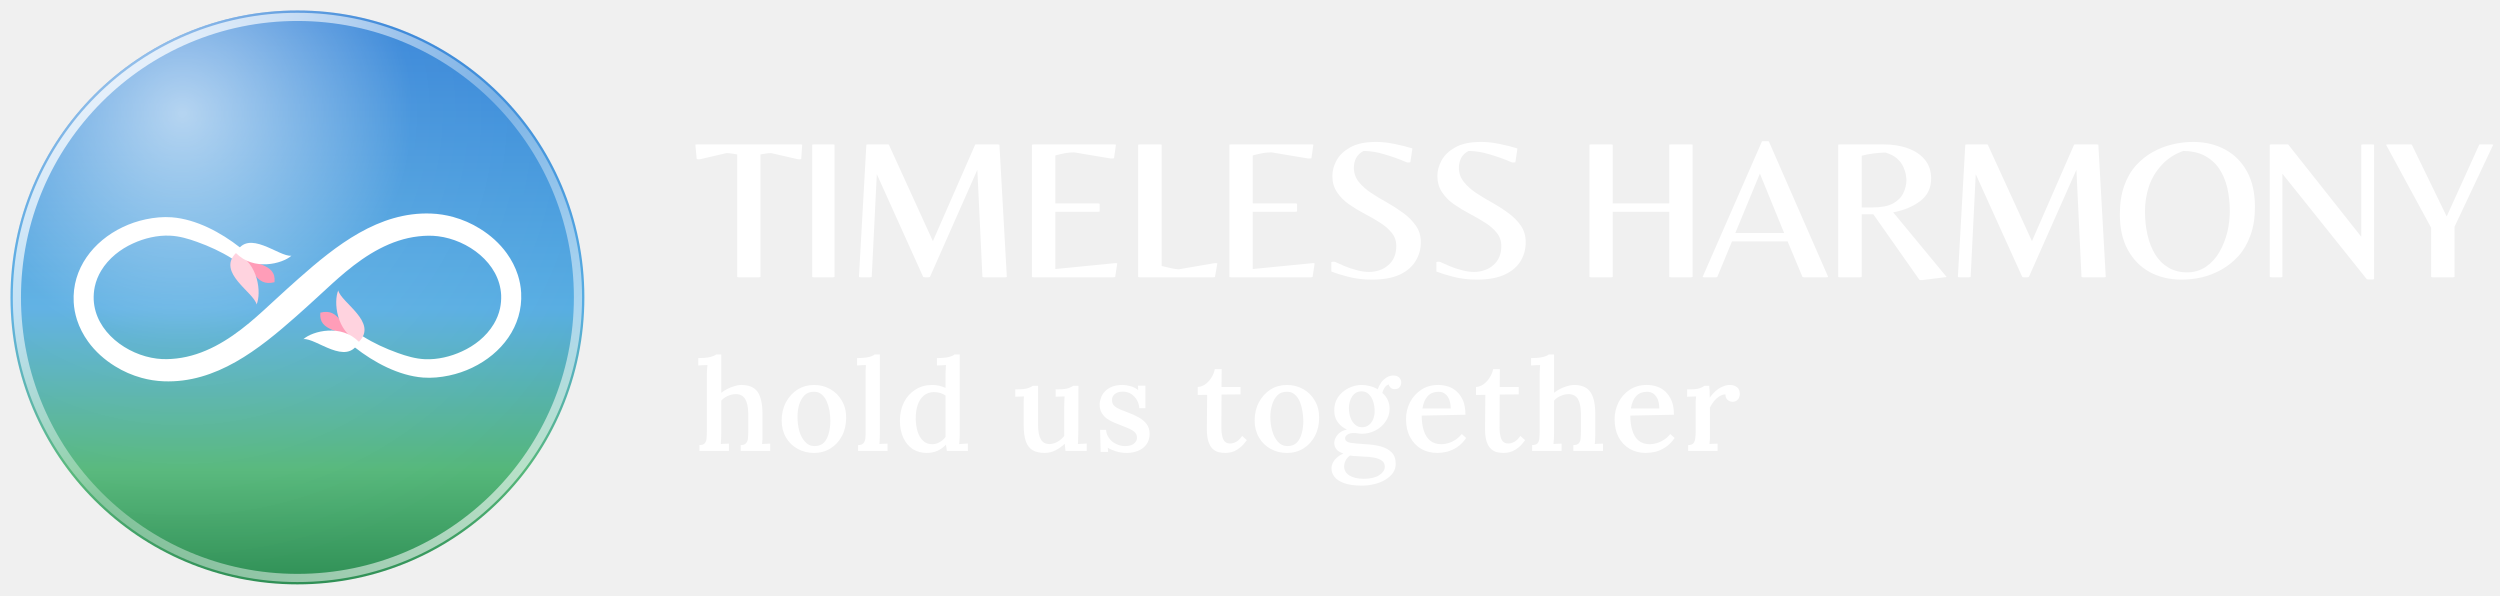
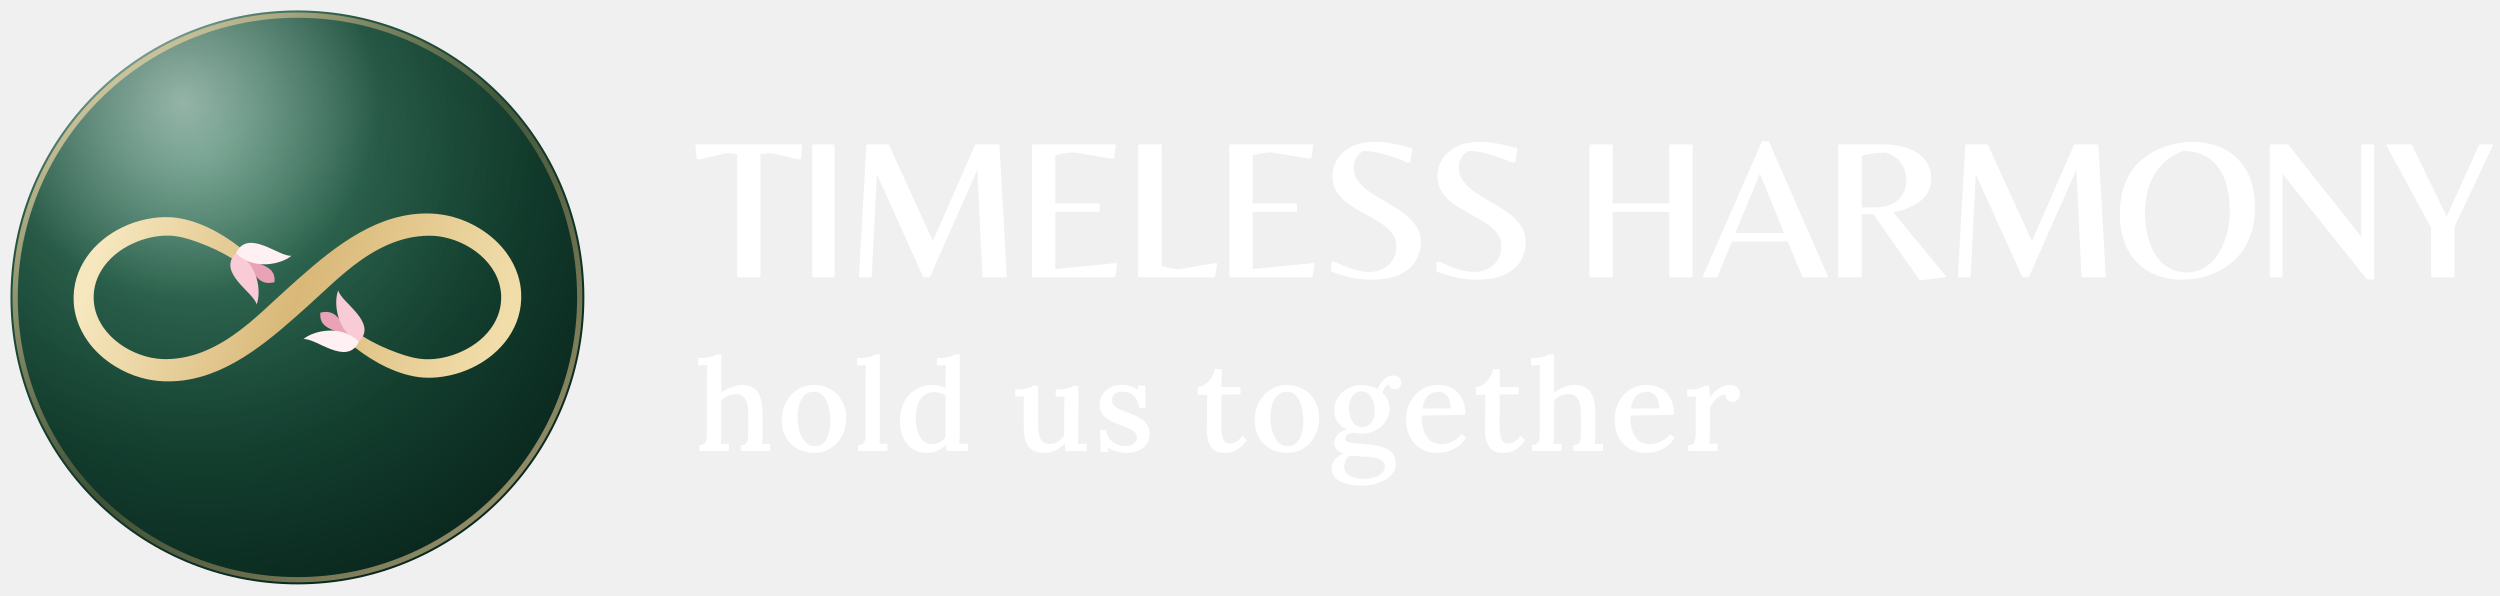
<svg xmlns="http://www.w3.org/2000/svg" viewBox="-4 -4 1721 410" role="img">
  <g transform="scale(0.4015)">
    <defs>
-       <linearGradient id="o" x1="0" y1="0" x2="0" y2="1">
-         <stop offset="0" stop-color="#2F7FD6" />
-         <stop offset=".52" stop-color="#57ADE2" />
-         <stop offset=".8" stop-color="#55B77A" />
-         <stop offset="1" stop-color="#2F8F55" />
-       </linearGradient>
-       <radialGradient id="s" cx=".3" cy=".18" r=".8">
-         <stop offset="0" stop-color="#fff" stop-opacity=".62" />
-         <stop offset=".5" stop-color="#fff" stop-opacity=".07" />
+       <radialGradient id="o" cx=".34" cy=".26" r=".85">
+         <stop offset="0" stop-color="#2F7458" />
+         <stop offset=".5" stop-color="#164634" />
+         <stop offset="1" stop-color="#08221A" />
+       </radialGradient>
+       <radialGradient id="s" cx=".3" cy=".16" r=".62">
+         <stop offset="0" stop-color="#fff" stop-opacity=".5" />
+         <stop offset=".55" stop-color="#fff" stop-opacity=".05" />
        <stop offset="1" stop-color="#fff" stop-opacity="0" />
      </radialGradient>
      <linearGradient id="r" x1="0" y1="0" x2="1" y2="1">
-         <stop offset="0" stop-color="#fff" stop-opacity=".95" />
-         <stop offset=".5" stop-color="#fff" stop-opacity=".3" />
-         <stop offset="1" stop-color="#fff" stop-opacity=".7" />
+         <stop offset="0" stop-color="#F6E7BE" stop-opacity=".95" />
+         <stop offset=".5" stop-color="#C7A262" stop-opacity=".25" />
+         <stop offset="1" stop-color="#F1DDAA" stop-opacity=".75" />
+       </linearGradient>
+       <linearGradient id="g" gradientUnits="userSpaceOnUse" x1="170" y1="390" x2="830" y2="610">
+         <stop offset="0" stop-color="#F6E7BE" />
+         <stop offset=".5" stop-color="#D9B878" />
+         <stop offset="1" stop-color="#F1DDAA" />
      </linearGradient>
    </defs>
    <circle cx="500" cy="500" r="492" fill="url(#o)" />
    <circle cx="500" cy="500" r="492" fill="url(#s)" />
-     <circle cx="500" cy="500" r="481" fill="none" stroke="url(#r)" stroke-width="14" />
-     <path fill="#fff" d="M401.5 414.3C406.7 418 408 425.3 404.3 430.6C400.5 435.9 393.2 437.1 388 433.4C369.2 421.6 348.9 412.3 328 404.8C313.1 399.4 297.4 394.8 281.5 394.1C260 393.1 237.3 398.5 217.9 407.5C207.1 412.4 196.9 418.7 187.8 426.2C178.2 434.2 169.8 443.6 163.4 454.3C158.4 462.6 154.7 471.7 152.6 481.3C151 488.8 150.4 496.5 150.7 504.2C153.5 559.2 207.8 598.6 258.9 604.9C270.1 606.3 281.4 606 292.6 604.7C339.8 599.4 381.3 573.7 417.2 543.9C433.1 530.7 448.3 516.5 463.6 502.4C476.3 490.7 489.2 479 502.2 467.5C565.9 411.2 639.4 352.6 729.4 356.2C742.2 356.7 754.9 358.7 767.2 362.1C783.2 366.5 798.6 373.2 812.7 382C830.6 393 846.7 407.3 859 424.4C867.2 435.8 873.7 448.3 878 461.7C881.1 471.5 883.1 481.7 883.6 492C886.7 549.4 849.9 596.5 799.8 620.4C787.2 626.5 773.8 631 760.1 633.9C745.5 637 730.4 638.5 715.5 637.4C673.5 634.2 631.1 611.3 598.5 585.7C593.3 582 592 574.7 595.7 569.4C599.5 564.1 606.8 562.9 612 566.6C630.8 578.4 651.1 587.7 672 595.2C686.9 600.6 702.6 605.2 718.5 605.9C740 606.9 762.7 601.5 782.1 592.5C792.9 587.6 803.1 581.3 812.2 573.8C821.8 565.8 830.2 556.4 836.6 545.7C841.6 537.4 845.3 528.3 847.4 518.7C849 511.2 849.6 503.5 849.3 495.8C846.5 440.8 792.2 401.4 741.1 395.1C729.9 393.7 718.6 394 707.4 395.3C660.2 400.6 618.7 426.3 582.8 456.1C566.9 469.3 551.7 483.5 536.4 497.6C523.7 509.3 510.8 521 497.8 532.5C434.1 588.8 360.6 647.4 270.6 643.8C257.8 643.3 245.1 641.3 232.8 637.9C216.8 633.5 201.4 626.8 187.3 618C169.4 607 153.3 592.7 141 575.6C132.8 564.2 126.3 551.7 122 538.3C118.9 528.5 116.9 518.3 116.4 508C113.3 450.6 150.1 403.5 200.2 379.6C212.8 373.5 226.2 369 239.9 366.1C254.5 363 269.6 361.5 284.5 362.6C326.5 365.8 368.9 388.7 401.5 414.3Z" />
-     <path fill="#FF9DB8" d="M394.7 423.8C425.1 445.5 425.9 482.7 460.7 473.9C464.2 440.5 425.1 445.5 394.7 423.8Z" />
-     <path fill="#FFD3DF" d="M394.7 423.8C361 457.4 425.4 491.1 430 512.1C438.2 493 433.9 441.8 394.7 423.8Z" />
-     <path fill="#FFFFFF" d="M394.7 423.8C415.5 381 468.3 431 489.7 428.5C474.2 442.4 424.5 455.1 394.7 423.8Z" />
-     <path fill="#FF9DB8" d="M605.3 576.2C574.9 554.5 574.1 517.3 539.3 526.1C535.8 559.5 574.9 554.5 605.3 576.2Z" />
-     <path fill="#FFD3DF" d="M605.3 576.2C639 542.6 574.6 508.9 570 487.9C561.8 507 566.1 558.2 605.3 576.2Z" />
-     <path fill="#FFFFFF" d="M605.3 576.2C584.5 619 531.7 569 510.3 571.5C525.8 557.6 575.5 544.9 605.3 576.2Z" />
+     <circle cx="500" cy="500" r="484" fill="none" stroke="url(#r)" stroke-width="9" />
+     <path fill="url(#g)" d="M401.5 414.3C406.7 418 408 425.3 404.3 430.6C400.5 435.9 393.2 437.1 388 433.4C369.2 421.6 348.9 412.3 328 404.8C313.1 399.4 297.4 394.8 281.5 394.1C260 393.1 237.3 398.5 217.9 407.5C207.1 412.4 196.9 418.7 187.8 426.2C178.2 434.2 169.8 443.6 163.4 454.3C158.4 462.6 154.7 471.7 152.6 481.3C151 488.8 150.4 496.5 150.7 504.2C153.5 559.2 207.8 598.6 258.9 604.9C270.1 606.3 281.4 606 292.6 604.7C339.8 599.4 381.3 573.7 417.2 543.9C433.1 530.7 448.3 516.5 463.6 502.4C476.3 490.7 489.2 479 502.2 467.5C565.9 411.2 639.4 352.6 729.4 356.2C742.2 356.7 754.9 358.7 767.2 362.1C783.2 366.5 798.6 373.2 812.7 382C830.6 393 846.7 407.3 859 424.4C867.2 435.8 873.7 448.3 878 461.7C881.1 471.5 883.1 481.7 883.6 492C886.7 549.4 849.9 596.5 799.8 620.4C787.2 626.5 773.8 631 760.1 633.9C745.5 637 730.4 638.5 715.5 637.4C673.5 634.2 631.1 611.3 598.5 585.7C593.3 582 592 574.7 595.7 569.4C599.5 564.1 606.8 562.9 612 566.6C630.8 578.4 651.1 587.7 672 595.2C686.9 600.6 702.6 605.2 718.5 605.9C740 606.9 762.7 601.5 782.1 592.5C792.9 587.6 803.1 581.3 812.2 573.8C821.8 565.8 830.2 556.4 836.6 545.7C841.6 537.4 845.3 528.3 847.4 518.7C849 511.2 849.6 503.5 849.3 495.8C846.5 440.8 792.2 401.4 741.1 395.1C729.9 393.7 718.6 394 707.4 395.3C660.2 400.6 618.7 426.3 582.8 456.1C566.9 469.3 551.7 483.5 536.4 497.6C523.7 509.3 510.8 521 497.8 532.5C434.1 588.8 360.6 647.4 270.6 643.8C257.8 643.3 245.1 641.3 232.8 637.9C216.8 633.5 201.4 626.8 187.3 618C169.4 607 153.3 592.7 141 575.6C132.8 564.2 126.3 551.7 122 538.3C118.9 528.5 116.9 518.3 116.4 508C113.3 450.6 150.1 403.5 200.2 379.6C212.8 373.5 226.2 369 239.9 366.1C254.5 363 269.6 361.5 284.5 362.6C326.5 365.8 368.9 388.7 401.5 414.3Z" />
+     <path fill="#E9A2B6" d="M394.7 423.8C425.1 445.5 425.9 482.7 460.7 473.9C464.2 440.5 425.1 445.5 394.7 423.8Z" />
+     <path fill="#F8CBD6" d="M394.7 423.8C361 457.4 425.4 491.1 430 512.1C438.2 493 433.9 441.8 394.7 423.8Z" />
+     <path fill="#FFF0F3" d="M394.7 423.8C415.5 381 468.3 431 489.7 428.5C474.2 442.4 424.5 455.1 394.7 423.8Z" />
+     <path fill="#E9A2B6" d="M605.3 576.2C574.9 554.5 574.1 517.3 539.3 526.1C535.8 559.5 574.9 554.5 605.3 576.2Z" />
+     <path fill="#F8CBD6" d="M605.3 576.2C639 542.6 574.6 508.9 570 487.9C561.8 507 566.1 558.2 605.3 576.2Z" />
+     <path fill="#FFF0F3" d="M605.3 576.2C584.5 619 531.7 569 510.3 571.5C525.8 557.6 575.5 544.9 605.3 576.2Z" />
  </g>
  <path fill="#FFFFFF" d="M1497.7 188.5Q1485.4 188.5 1475.7 183.2Q1466.3 178 1460.8 168Q1455.3 158 1455.3 143.6Q1455.3 132.3 1458.3 123.9Q1461.3 115.5 1466.5 109.8Q1471.7 104.1 1478.1 100.6Q1484.6 97 1491.5 95.4Q1498.7 93.7 1505.7 93.7Q1518.2 93.7 1527.9 99Q1537.3 104.1 1542.8 114Q1548.3 123.9 1548.3 138.4Q1548.3 149.7 1545.2 158Q1542.2 166.4 1537 172.2Q1531.7 178 1525.3 181.6Q1518.8 185.2 1511.9 186.9Q1504.7 188.5 1497.7 188.5ZM588.6 186.9L588.6 186.9Q588.1 186.9 587.7 186.8Q587.3 186.7 587.3 186.6L592.4 95.6Q592.4 95.5 592.8 95.5Q593.2 95.4 593.7 95.4L606.5 95.4Q607 95.4 607.4 95.4Q607.8 95.5 607.9 95.6L638.2 162L667.3 95.6Q667.3 95.5 667.7 95.4Q668.1 95.4 668.6 95.4L682.6 95.4Q683.2 95.4 683.6 95.5Q684 95.5 684 95.6L689.1 186.6L689.1 186.6Q689.1 186.7 688.7 186.8Q688.3 186.9 687.7 186.9L673.7 186.9Q673.1 186.9 672.7 186.8Q672.3 186.7 672.3 186.6L668.8 112.9L636.2 186.6Q636.1 186.7 635.7 186.8Q635.3 186.9 634.8 186.9L632.9 186.9Q632.4 186.9 632 186.8Q631.6 186.7 631.5 186.6L599.6 115.9L596.1 186.6Q596.1 186.7 595.7 186.8Q595.3 186.9 594.7 186.9ZM1345.2 186.9L1345.2 186.9Q1344.6 186.9 1344.2 186.8Q1343.8 186.7 1343.8 186.6L1348.9 95.6Q1348.9 95.5 1349.3 95.5Q1349.7 95.4 1350.3 95.4L1363.1 95.4Q1363.6 95.4 1364 95.4Q1364.4 95.5 1364.4 95.6L1394.8 162L1423.8 95.6Q1423.9 95.5 1424.2 95.4Q1424.6 95.4 1425.2 95.4L1439.2 95.4Q1439.7 95.4 1440.1 95.5Q1440.5 95.5 1440.5 95.6L1445.6 186.6L1445.6 186.6Q1445.6 186.7 1445.2 186.8Q1444.8 186.9 1444.3 186.9L1430.3 186.9Q1429.7 186.9 1429.3 186.8Q1428.9 186.7 1428.9 186.6L1425.4 112.9L1392.7 186.6Q1392.7 186.7 1392.3 186.8Q1391.9 186.9 1391.4 186.9L1389.4 186.9Q1388.9 186.9 1388.5 186.8Q1388.1 186.7 1388.1 186.6L1356.1 115.9L1352.6 186.6Q1352.6 186.7 1352.2 186.8Q1351.8 186.9 1351.2 186.9ZM1319.4 188.8Q1319.1 188.8 1318.9 188.8Q1318.3 188.8 1317.9 188.8Q1317.4 188.7 1317.3 188.6L1285.6 143.5L1277.6 143.5L1277.6 186.6Q1277.6 186.7 1277.2 186.8Q1276.8 186.9 1276.2 186.9L1262.8 186.9Q1262.2 186.9 1261.8 186.8Q1261.4 186.7 1261.4 186.6L1261.4 95.6Q1261.4 95.5 1261.8 95.5Q1262.2 95.4 1262.8 95.4L1292.4 95.4Q1302.2 95.4 1309.7 98.2Q1317 100.9 1321.2 106.1Q1325.4 111.3 1325.4 118.9Q1325.4 128.7 1317.9 134.4Q1310.6 140 1299.3 142.2L1336 186.6Q1336 186.6 1336 186.6Q1336 186.8 1335.3 186.8ZM1501.7 183.5Q1505.1 183.5 1508.2 182.6Q1511.6 181.6 1514.5 179.7Q1520.3 175.7 1523.9 169.4Q1527.5 163.1 1529.3 155.7Q1531 148.3 1531 141.5Q1531 133 1529.3 125.4Q1527.5 117.8 1523.6 112Q1519.7 106.3 1513.3 103Q1507.4 100 1499 99.9Q1490.2 103 1484.4 109.3Q1478.3 115.7 1475.4 124.1Q1472.6 132.5 1472.6 141.5Q1472.6 149.9 1474.3 157.5Q1476 165.2 1479.6 171.1Q1483.1 176.9 1488.9 180.3Q1494.4 183.5 1501.7 183.5ZM1091.5 186.9Q1091 186.9 1090.6 186.8Q1090.2 186.7 1090.2 186.6L1090.2 95.6Q1090.2 95.5 1090.6 95.5Q1091 95.4 1091.5 95.4L1104.9 95.4Q1105.4 95.4 1105.8 95.5Q1106.2 95.5 1106.2 95.6L1106.2 136L1145.1 136L1145.1 95.6Q1145.1 95.5 1145.5 95.5Q1145.9 95.4 1146.5 95.4L1159.8 95.4Q1160.4 95.4 1160.8 95.5Q1161.2 95.5 1161.2 95.6L1161.2 186.6Q1161.2 186.7 1160.8 186.8Q1160.4 186.9 1159.8 186.9L1146.5 186.9Q1145.9 186.9 1145.5 186.8Q1145.1 186.7 1145.1 186.6L1145.1 141.8L1106.2 141.8L1106.2 186.6Q1106.2 186.7 1105.8 186.8Q1105.4 186.9 1104.9 186.9ZM1169.5 186.9Q1169.4 186.9 1169.3 186.9Q1168.8 186.9 1168.4 186.8Q1168.1 186.7 1168.1 186.6Q1168.1 186.6 1168.1 186.6L1208.9 93.4Q1209 93.3 1209.3 93.2Q1209.7 93.2 1210.3 93.2L1212.3 93.2Q1212.9 93.2 1213.2 93.2Q1213.6 93.3 1213.7 93.4L1254.5 186.6Q1254.5 186.6 1254.5 186.6Q1254.5 186.7 1254.1 186.8Q1253.7 186.9 1253.1 186.9L1238.2 186.9Q1237.6 186.9 1237.2 186.8Q1236.8 186.7 1236.8 186.6L1226.6 162.2L1188.3 162.2L1178.2 186.6Q1178.2 186.7 1177.8 186.8Q1177.4 186.9 1176.9 186.9ZM1626.6 188.4Q1626.1 188.4 1625.7 188.3Q1625.3 188.3 1625.3 188.2L1567.2 115.6L1567.2 186.6Q1567.2 186.7 1566.8 186.8Q1566.4 186.9 1565.9 186.9L1559.8 186.9Q1559.3 186.9 1558.9 186.8Q1558.5 186.7 1558.5 186.6L1558.5 95.6Q1558.5 95.5 1558.9 95.5Q1559.3 95.4 1559.8 95.4L1570 95.4Q1570.5 95.4 1570.9 95.4Q1571.3 95.5 1571.3 95.6L1621.5 159L1621.5 95.6Q1621.5 95.5 1621.9 95.5Q1622.3 95.4 1622.9 95.4L1628.9 95.4Q1629.5 95.4 1629.9 95.5Q1630.3 95.5 1630.3 95.6L1630.3 188.1Q1630.3 188.2 1629.9 188.3Q1629.5 188.4 1628.9 188.4ZM707.8 186.9Q707.2 186.9 706.8 186.8Q706.4 186.7 706.4 186.6L706.4 95.6Q706.4 95.5 706.8 95.5Q707.2 95.4 707.8 95.4L762.9 95.4Q762.9 95.4 762.9 95.4Q763.5 95.4 763.9 95.5Q764.3 95.5 764.2 95.7L762.9 104.9Q762.9 105 762.6 105Q762.2 105.1 761.6 105.1Q761.1 105.1 760.6 105.1L735.5 100.9Q732.3 100.9 729.4 101.4Q726.2 102 722.5 103L722.5 136L751.6 136Q752.2 136 752.6 136.1Q753 136.2 753 136.3L753 141.5Q753 141.7 752.6 141.7Q752.2 141.8 751.6 141.8L722.5 141.8L722.5 181.2L763.1 177.2Q763.4 177.1 763.7 177.1Q764.3 177.1 764.7 177.2Q765.1 177.3 765.1 177.4L763.7 186.6Q763.7 186.7 763.3 186.8Q762.9 186.9 762.3 186.9ZM843.7 186.9Q843.1 186.9 842.7 186.8Q842.3 186.7 842.3 186.6L842.3 95.6Q842.3 95.5 842.7 95.5Q843.1 95.4 843.7 95.4L898.8 95.4Q898.8 95.4 898.8 95.4Q899.4 95.4 899.8 95.5Q900.2 95.5 900.1 95.7L898.8 104.9Q898.7 105 898.4 105Q898.1 105.1 897.5 105.1Q897 105.1 896.5 105.1L871.4 100.9Q868.2 100.9 865.3 101.4Q862.1 102 858.4 103L858.4 136L887.5 136Q888.1 136 888.5 136.1Q888.9 136.2 888.9 136.3L888.9 141.5Q888.9 141.7 888.5 141.7Q888.1 141.8 887.5 141.8L858.4 141.8L858.4 181.2L899 177.2Q899.3 177.1 899.6 177.1Q900.2 177.1 900.6 177.2Q901 177.3 901 177.4L899.6 186.6Q899.6 186.7 899.2 186.8Q898.8 186.9 898.2 186.9ZM940.4 188.5Q931.6 188.5 924 186.5Q916.7 184.6 912.7 183Q912.5 183 912.5 182.9L912.5 176.4Q912.5 176.3 913.4 176.2Q913.9 176.1 914.4 176.2Q914.9 176.2 915.1 176.3Q917.5 177.4 921.4 179.1Q925.4 180.8 930.1 182Q934.5 183.2 938.3 183.2Q942.1 183.2 945.4 182.1Q948.9 181 951.6 178.6Q957.2 173.9 957.2 165.3Q957.2 160 954 156.2Q950.9 152.3 945.9 149.2Q940.9 146 935.3 143.1Q929.6 140.1 924.6 136.6Q919.6 133.1 916.4 128.3Q913.2 123.6 913.2 117.1Q913.2 111.7 916.1 106.4Q919 101.1 925.4 97.5Q932 93.7 943.3 93.7Q949.5 93.7 956.5 95.2Q963.2 96.6 968.1 98.1Q968.3 98.2 968.3 98.3L966.9 107.6Q966.9 107.8 966.1 107.8Q965.6 107.9 965.1 107.9Q964.5 107.8 964.3 107.7Q956.4 104.3 948.6 102.1Q941.7 100 934.7 99.9Q931.1 101.8 929.6 104.7Q928 107.8 928 111.4Q928 116.9 931.3 121.1Q934.6 125.3 939.9 128.8Q945.1 132.3 951 135.5Q956.8 138.8 962.1 142.7Q967.4 146.6 970.7 151.4Q974.1 156.2 974.1 162.7Q974.1 169.9 970.5 175.7Q966.9 181.6 959.7 185Q952.2 188.5 940.4 188.5ZM1012.7 188.5Q1003.9 188.5 996.3 186.5Q989 184.6 985 183Q984.8 183 984.8 182.9L984.8 176.4Q984.8 176.3 985.6 176.2Q986.1 176.1 986.7 176.2Q987.2 176.2 987.4 176.3Q989.7 177.4 993.7 179.1Q997.6 180.8 1002.4 182Q1006.8 183.2 1010.6 183.2Q1014.4 183.2 1017.6 182.1Q1021.2 181 1023.9 178.6Q1029.5 173.9 1029.5 165.3Q1029.5 160 1026.3 156.2Q1023.2 152.3 1018.2 149.2Q1013.2 146 1007.6 143.1Q1001.9 140.1 996.9 136.6Q991.8 133.1 988.7 128.3Q985.5 123.6 985.5 117.1Q985.5 111.7 988.4 106.4Q991.3 101.1 997.7 97.5Q1004.3 93.7 1015.6 93.7Q1021.8 93.7 1028.8 95.2Q1035.5 96.6 1040.3 98.1Q1040.6 98.2 1040.6 98.3L1039.2 107.6Q1039.2 107.8 1038.4 107.8Q1037.9 107.9 1037.4 107.9Q1036.8 107.8 1036.6 107.7Q1028.7 104.3 1020.9 102.1Q1013.9 100 1007 99.9Q1003.4 101.8 1001.9 104.7Q1000.3 107.8 1000.3 111.4Q1000.3 116.9 1003.6 121.1Q1006.9 125.3 1012.1 128.8Q1017.4 132.3 1023.2 135.5Q1029.1 138.8 1034.4 142.7Q1039.7 146.6 1043 151.4Q1046.3 156.2 1046.3 162.7Q1046.3 169.9 1042.8 175.7Q1039.2 181.6 1031.9 185Q1024.4 188.5 1012.7 188.5ZM1671 186.9Q1670.4 186.9 1670 186.8Q1669.6 186.7 1669.6 186.6L1669.6 152.8L1638.6 95.7Q1638.6 95.7 1638.6 95.6Q1638.6 95.5 1639 95.5Q1639.4 95.4 1639.9 95.4L1654.9 95.4Q1655.4 95.4 1655.8 95.4Q1656.2 95.5 1656.3 95.6L1680.3 145L1702.7 95.6Q1702.8 95.5 1703.2 95.4Q1703.6 95.4 1704.1 95.4L1711 95.4Q1711 95.4 1711.1 95.4Q1711.7 95.4 1712 95.5Q1712.3 95.5 1712.3 95.6Q1712.3 95.7 1712.3 95.7L1685.7 152.1L1685.7 186.6Q1685.7 186.7 1685.3 186.8Q1684.9 186.9 1684.3 186.9ZM504.8 186.9Q504.3 186.9 503.9 186.8Q503.5 186.7 503.5 186.6L503.5 102.3Q501.6 101.9 499.7 101.7Q498.1 101.4 496.1 101.4L478 105.6Q477.6 105.7 477 105.7Q476.4 105.7 476 105.6Q475.6 105.5 475.6 105.4L474.7 95.7L474.7 95.6Q474.7 95.5 475.1 95.5Q475.5 95.4 476.1 95.4L546.9 95.4L546.9 95.4Q547.5 95.4 547.9 95.5Q548.2 95.5 548.2 95.7L547.6 105.4Q547.5 105.5 547.1 105.6Q546.7 105.7 546.1 105.7Q545.5 105.7 545.2 105.6L526.9 101.4Q524.9 101.4 523.3 101.7Q521.4 101.9 519.5 102.3L519.5 186.6Q519.5 186.7 519.1 186.8Q518.7 186.9 518.2 186.9ZM780.9 186.9Q780.3 186.9 779.9 186.8Q779.5 186.7 779.5 186.6L779.5 95.6Q779.5 95.5 779.9 95.5Q780.3 95.4 780.9 95.4L794.3 95.4Q794.9 95.4 795.3 95.5Q795.7 95.5 795.7 95.6L795.7 179.1Q799.1 180 802.5 180.7Q805.4 181.3 807.4 181.4L831.8 177.2Q832.2 177.1 832.7 177.1Q833.3 177.1 833.7 177.2Q834.1 177.3 834 177.4L832.4 186.6Q832.4 186.7 832 186.8Q831.6 186.9 831 186.9ZM555.1 95.6Q555.1 95.5 555.5 95.5Q555.9 95.4 556.5 95.4L569.1 95.4Q569.7 95.4 570.1 95.5Q570.5 95.5 570.5 95.6L570.5 186.6Q570.5 186.7 570.1 186.8Q569.7 186.9 569.1 186.9L556.5 186.9Q555.9 186.9 555.5 186.8Q555.1 186.7 555.1 186.6ZM1277.6 138.8L1285 138.8Q1294.1 138.8 1299.1 136.1Q1304.3 133.2 1306.3 128.8Q1308.4 124.4 1308.4 119.6Q1308.4 118.9 1308 116.5Q1307.7 114.1 1306.3 111Q1305 107.9 1301.9 105.1Q1299 102.5 1293.9 101Q1290.6 101.1 1285.9 101.6Q1280.9 102.3 1277.6 103.2ZM1190.6 156.4L1224.2 156.4L1207.5 115.5Z" />
  <path fill="#FFFFFF" d="M933.6 330.3Q925.9 330.3 921.3 328.6Q916.7 326.9 914.6 324.2Q912.6 321.5 912.6 318.6Q912.6 316.3 913.7 314.3Q914.7 312.3 916.6 310.8Q918.4 309.2 920.8 308.2Q917.6 307.2 916.1 305.4Q914.5 303.5 914.5 300.9Q914.5 298.2 916.7 295.4Q918.9 292.6 923.2 291.7Q919.3 289.9 916.9 286.6Q914.5 283.3 914.5 278.7Q914.4 273.4 917.1 269.4Q919.9 265.4 924.3 263.2Q928.7 261 933.5 261Q936.1 261 939.1 261.8Q942 262.5 944.4 264Q945.3 261.5 946.8 259.3Q948.4 257.2 950.6 255.8Q952.7 254.5 955.2 254.5Q957.8 254.5 959.2 255.9Q960.6 257.2 960.6 259.5Q960.6 260.3 960.2 261.4Q959.8 262.4 958.8 263.2Q957.8 263.9 956 263.9Q954.6 263.9 953.4 263Q952.3 262 952 260.7Q950.4 261 949.2 262.8Q948 264.6 947.6 266.5Q950 268.5 951.3 271.3Q952.6 274.1 952.6 277.3Q952.6 282.3 949.8 286.2Q947.1 290.2 942.7 292.4Q938.4 294.6 933.4 294.6Q931.9 294.6 930.6 294.3Q929.2 294.1 927.7 294.1Q925.1 294.1 923.4 295.3Q921.7 296.5 922 298.3Q922.4 300.2 925.5 300.8Q928.6 301.3 934.8 301.7Q941.6 302 946.5 303.3Q951.4 304.7 954.1 307.5Q956.8 310.3 956.8 315.2Q956.8 318.9 954.8 321.7Q952.7 324.5 949.4 326.4Q946 328.4 941.9 329.3Q937.8 330.3 933.6 330.3ZM633.9 307.8Q628.6 307.8 624.4 305.2Q620.3 302.5 617.9 297.5Q615.5 292.4 615.5 285.7Q615.5 278.5 618.3 272.9Q621.1 267.4 626.2 264.2Q631.2 261 637.7 261Q640.4 261 642.8 261.6Q645.2 262.3 646.9 263L646.9 253.9Q646.9 252.6 647 250.9Q647.1 249.1 647.2 247.3Q645.7 247.4 643.9 247.5Q642.2 247.6 641 247.6L641 242.5Q644.9 242.5 647.4 242.1Q649.8 241.7 651.2 241.1Q652.5 240.6 653.1 240L656.7 240L656.7 294.8Q656.7 296.1 656.6 297.9Q656.5 299.8 656.3 301.7Q657.9 301.5 659.5 301.5Q661.1 301.4 662.3 301.3L662.3 306.4L647.8 306.4Q647.6 305.3 647.5 304.2Q647.3 303.1 647.2 302.1Q644.6 304.9 641.2 306.4Q637.8 307.8 633.9 307.8ZM556.4 307.8Q550.2 307.8 545.1 305Q540 302.2 537.1 297.2Q534.1 292.1 534.1 285.5Q534.1 278.4 537.1 272.8Q540.1 267.3 545.1 264.1Q550.2 261 556.3 261Q562.6 261 567.6 263.9Q572.6 266.7 575.5 271.8Q578.5 276.8 578.5 283.5Q578.5 290.6 575.6 296.1Q572.7 301.6 567.7 304.7Q562.7 307.8 556.4 307.8ZM882 307.8Q875.7 307.8 870.7 305Q865.6 302.2 862.7 297.2Q859.7 292.1 859.7 285.5Q859.7 278.4 862.7 272.8Q865.7 267.3 870.7 264.1Q875.7 261 881.9 261Q888.1 261 893.2 263.9Q898.2 266.7 901.1 271.8Q904.1 276.8 904.1 283.5Q904.1 290.6 901.2 296.1Q898.3 301.6 893.3 304.7Q888.3 307.8 882 307.8ZM1079.1 302.4Q1081.7 302.4 1082.8 301.2Q1083.9 300 1084.1 297.9Q1084.3 295.7 1084.3 293L1084.3 280.6Q1084.2 273.9 1082.2 270.6Q1080.1 267.3 1075.6 267.3Q1072.9 267.4 1070.2 268.6Q1067.5 269.8 1065.8 271.8L1065.8 294.8Q1065.8 296.4 1065.7 298.2Q1065.6 299.9 1065.4 301.7Q1066.8 301.5 1068.3 301.5Q1069.9 301.4 1071 301.4L1071 306.4L1050.7 306.4L1050.7 302.4Q1053.3 302.4 1054.4 301.2Q1055.5 300 1055.7 297.9Q1055.9 295.7 1055.9 293L1055.9 253.9Q1055.9 252.4 1056 250.8Q1056.1 249.1 1056.2 247.3Q1054.7 247.4 1053 247.4Q1051.3 247.5 1050 247.6L1050 242.5Q1054 242.5 1056.5 242.1Q1058.9 241.7 1060.2 241.1Q1061.6 240.6 1062.2 240L1065.8 240L1065.8 266.4Q1067.7 264.9 1070 263.7Q1072.4 262.5 1074.9 261.8Q1077.4 261 1079.5 261Q1087.3 261 1090.7 265.7Q1094.1 270.4 1094.2 280.7L1094.2 294.8Q1094.2 296.4 1094.1 298.2Q1094.1 299.9 1093.8 301.7Q1095.2 301.5 1096.8 301.5Q1098.3 301.4 1099.5 301.4L1099.5 306.4L1079.1 306.4ZM505.9 302.4Q508.4 302.4 509.5 301.2Q510.6 300 510.9 297.9Q511.1 295.7 511.1 293L511.1 280.6Q511 273.9 508.9 270.6Q506.9 267.3 502.4 267.3Q499.6 267.4 496.9 268.6Q494.3 269.8 492.5 271.8L492.5 294.8Q492.5 296.4 492.4 298.2Q492.3 299.9 492.2 301.7Q493.6 301.5 495.1 301.5Q496.6 301.4 497.8 301.4L497.8 306.4L477.5 306.4L477.5 302.4Q480 302.4 481.1 301.2Q482.2 300 482.4 297.9Q482.6 295.7 482.6 293L482.6 253.9Q482.6 252.4 482.7 250.8Q482.8 249.1 483 247.3Q481.5 247.4 479.8 247.4Q478.1 247.5 476.7 247.6L476.7 242.5Q480.8 242.5 483.2 242.1Q485.6 241.7 487 241.1Q488.4 240.6 489 240L492.5 240L492.5 266.4Q494.4 264.9 496.8 263.7Q499.1 262.5 501.6 261.8Q504.1 261 506.2 261Q514.1 261 517.5 265.7Q520.8 270.4 520.9 280.7L520.9 294.8Q520.9 296.4 520.9 298.2Q520.8 299.9 520.6 301.7Q522 301.5 523.5 301.5Q525.1 301.4 526.2 301.4L526.2 306.4L505.9 306.4ZM1129 307.8Q1122.8 307.8 1117.9 305Q1113 302.1 1110.2 296.9Q1107.5 291.7 1107.5 284.5Q1107.5 278.4 1110.2 273Q1112.9 267.6 1117.9 264.3Q1123 261 1129.6 261Q1133.3 261 1136.6 262.1Q1139.9 263.2 1142.6 265.7Q1145.2 268.2 1146.8 272.1Q1148.4 276 1148.3 281.5L1118.3 282.1Q1118.3 287.9 1119.7 292.3Q1121 296.8 1124 299.3Q1127 301.8 1131.9 301.8Q1134.1 301.8 1136.7 301Q1139.3 300.2 1141.7 298.6Q1144.1 297 1145.8 294.8L1148.8 297.5Q1146.1 301.5 1142.6 303.8Q1139.2 306.1 1135.6 307Q1132 307.8 1129 307.8ZM985.5 307.8Q979.2 307.8 974.3 305Q969.5 302.1 966.7 296.9Q963.9 291.7 963.9 284.5Q963.9 278.4 966.6 273Q969.4 267.6 974.4 264.3Q979.4 261 986 261Q989.7 261 993 262.1Q996.4 263.2 999 265.7Q1001.7 268.2 1003.3 272.1Q1004.8 276 1004.8 281.5L974.7 282.1Q974.7 287.9 976.1 292.3Q977.5 296.8 980.5 299.3Q983.5 301.8 988.3 301.8Q990.6 301.8 993.2 301Q995.8 300.2 998.2 298.6Q1000.5 297 1002.3 294.8L1005.3 297.5Q1002.6 301.5 999.1 303.8Q995.6 306.1 992 307Q988.5 307.8 985.5 307.8ZM715.2 307.8Q710.2 307.8 707 306Q703.7 304.1 702.2 299.8Q700.7 295.5 700.7 288.6L700.7 275.5Q700.7 274 700.7 272.2Q700.7 270.5 700.9 268.9Q699.5 268.9 697.8 269Q696.1 269 694.9 269.1L694.9 264L696.7 264Q701.3 264 703.7 263.2Q706 262.4 707 261.6L710.6 261.6L710.6 288.4Q710.6 295.2 712.5 298.4Q714.3 301.7 718.6 301.7Q721.4 301.6 724.2 300Q726.9 298.3 728.6 296.1L728.6 276Q728.6 274.1 728.7 272.3Q728.7 270.5 728.9 268.9Q727.4 268.9 725.7 269Q724 269 722.7 269.1L722.7 264L725.1 264Q729.1 264 731.5 263.2Q733.8 262.4 734.8 261.6L738.4 261.6L738.3 293.6Q738.3 295 738.2 297.4Q738.2 299.8 738 301.7Q739.5 301.5 741.1 301.5Q742.8 301.4 744.1 301.3L744.1 306.4L729.5 306.4Q729.4 305.1 729.2 303.9Q729.1 302.7 729 301.5Q726.3 304 722.8 305.9Q719.2 307.8 715.2 307.8ZM771.8 307.8Q767.7 307.8 764.2 306.7Q760.7 305.6 758.6 304.2L758.8 307.1L753.7 307.1L753.3 291.9L757.4 291.9Q757.6 295.1 759.5 297.6Q761.3 300.2 764.3 301.6Q767.2 303.1 770.7 303.1Q772.7 303.1 774.5 302.5Q776.3 301.9 777.5 300.5Q778.7 299.2 778.7 297.3Q778.7 295.2 777.4 293.8Q776.1 292.4 773.8 291.3Q771.4 290.2 768.4 289.1Q765.7 288 763 286.9Q760.3 285.8 758 284.2Q755.8 282.6 754.4 280.2Q753 277.8 753 274.4Q753 272.3 753.9 269.9Q754.7 267.5 756.5 265.6Q758.3 263.6 761.3 262.3Q764.4 261 768.8 261Q771.2 261 774.1 261.8Q777.1 262.6 779.5 264.5L779.4 261.5L784.5 261.5L784.5 277L780.3 277Q780.1 273.9 778.6 271.3Q777.1 268.8 774.7 267.2Q772.2 265.6 768.8 265.6Q765.6 265.6 763.5 267.2Q761.5 268.8 761.5 271.4Q761.5 273.8 763 275.3Q764.6 276.8 767.2 277.9Q769.8 279 772.8 280.1Q776.7 281.5 780 283.4Q783.3 285.2 785.3 287.9Q787.4 290.6 787.4 294.6Q787.4 299.1 785.1 302.1Q782.9 305 779.3 306.4Q775.7 307.8 771.8 307.8ZM1031.1 307.8Q1028.8 307.8 1026.5 307.3Q1024.2 306.7 1022.4 305Q1020.5 303.3 1019.4 300Q1018.3 296.8 1018.3 291.3L1018.5 267.8L1012.1 267.9L1012.1 262.4Q1014.5 262.3 1017 260.7Q1019.5 259 1021.3 256.2Q1023.2 253.4 1023.9 250.1L1028.5 250.1L1028.4 262.4L1041.5 262.4L1041.5 267.5L1028.4 267.6L1028.3 290.8Q1028.3 293.9 1028.9 296.3Q1029.4 298.7 1030.7 300Q1032 301.3 1034.3 301.3Q1036.3 301.3 1038.4 300.2Q1040.6 299 1042.6 296.1L1045.9 299Q1043.7 302.1 1041.5 303.9Q1039.3 305.7 1037.2 306.6Q1035.2 307.4 1033.6 307.6Q1032 307.8 1031.1 307.8ZM839.6 307.8Q837.3 307.8 835 307.3Q832.7 306.7 830.8 305Q829 303.3 827.9 300Q826.8 296.8 826.8 291.3L827 267.8L820.5 267.9L820.5 262.4Q823 262.3 825.5 260.7Q827.9 259 829.8 256.2Q831.6 253.4 832.3 250.1L837 250.1L836.9 262.4L850 262.4L850 267.5L836.9 267.6L836.8 290.8Q836.8 293.9 837.4 296.3Q837.9 298.7 839.2 300Q840.5 301.3 842.8 301.3Q844.7 301.3 846.9 300.2Q849.1 299 851.1 296.1L854.3 299Q852.1 302.1 849.9 303.9Q847.7 305.7 845.7 306.6Q843.7 307.4 842.1 307.6Q840.4 307.8 839.6 307.8ZM586.7 302.4Q589.2 302.4 590.3 301.2Q591.4 300 591.7 297.9Q591.9 295.7 591.9 293L591.9 253.9Q591.9 252.4 591.9 250.8Q592 249.1 592.1 247.3Q590.6 247.4 588.9 247.4Q587.2 247.5 586 247.6L586 242.5Q589.9 242.5 592.4 242.1Q594.9 241.7 596.2 241.1Q597.5 240.6 598.1 240L601.7 240L601.7 294.8Q601.7 296.4 601.6 298.2Q601.6 299.9 601.4 301.7Q602.8 301.5 604.3 301.5Q605.9 301.4 607 301.4L607 306.4L586.7 306.4ZM882.5 303.1Q886.6 303 888.9 300.5Q891.2 298 892.2 294Q893.2 290.1 893.2 285.9Q893.2 282.2 892.5 278.6Q891.9 275 890.6 272.1Q889.3 269.2 887.1 267.4Q884.9 265.6 881.8 265.7Q877.7 265.7 875.3 268.2Q872.8 270.8 871.7 274.7Q870.5 278.6 870.5 282.9Q870.5 288 871.8 292.6Q873.1 297.2 875.7 300.1Q878.4 303.1 882.5 303.1ZM556.9 303.1Q561.1 303 563.4 300.5Q565.6 298 566.6 294Q567.6 290.1 567.6 285.9Q567.6 282.2 567 278.6Q566.3 275 565 272.1Q563.7 269.2 561.5 267.4Q559.3 265.6 556.2 265.7Q552.2 265.7 549.7 268.2Q547.3 270.8 546.1 274.7Q545 278.6 545 282.9Q545 288 546.2 292.6Q547.5 297.2 550.2 300.1Q552.8 303.1 556.9 303.1ZM1158.1 302.4Q1160.6 302.4 1161.7 301.2Q1162.7 300 1163 297.9Q1163.3 295.7 1163.3 293L1163.3 275.4Q1163.3 273.9 1163.3 272.2Q1163.4 270.5 1163.6 268.9Q1162.1 268.9 1160.4 269Q1158.7 269 1157.4 269.1L1157.4 264L1160.5 264Q1164.1 264 1166.2 263.2Q1168.3 262.4 1169.3 261.6L1172.6 261.6Q1172.8 262.7 1172.9 264.9Q1173 267.2 1173 269.7Q1174.8 267.2 1177 265.2Q1179.2 263.3 1181.7 262.2Q1184.2 261 1186.9 261Q1189.7 261 1191.7 262.5Q1193.7 264 1193.7 267.4Q1193.7 268.4 1193.2 269.6Q1192.8 270.8 1191.6 271.7Q1190.5 272.6 1188.5 272.6Q1186.7 272.5 1185.2 271.2Q1183.8 269.9 1183.8 267.5Q1181.8 267.5 1179.7 268.8Q1177.6 270.1 1175.9 272.2Q1174.2 274.3 1173.1 276.6L1173.1 294.8Q1173.1 296.4 1173.1 298.2Q1173 299.9 1172.8 301.7Q1174.2 301.5 1175.7 301.5Q1177.3 301.4 1178.4 301.4L1178.4 306.4L1158.1 306.4ZM637.7 301.8Q640.4 301.8 642.8 300.4Q645.3 299 646.9 296.8L646.9 268.3Q645.4 267.2 643.2 266.5Q641.1 265.9 638.8 265.9Q634.6 266 631.7 268.5Q628.9 271 627.6 275.2Q626.3 279.3 626.4 284.6Q626.5 289.2 627.7 293.1Q628.9 297 631.4 299.4Q633.9 301.8 637.7 301.8ZM934.8 325.6Q941.7 325.6 945.5 323.1Q949.3 320.5 949.3 317.4Q949.3 314.7 947.5 313.3Q945.6 311.8 942.3 311.1Q939 310.4 934.3 310.3Q932.1 310.1 929.8 310Q927.4 310 925.4 309.6Q923.4 310.9 922.4 312.9Q921.4 314.8 921.3 316.9Q921.2 320.9 924.9 323.3Q928.6 325.6 934.8 325.6ZM933.6 290.1Q936.5 290.1 938.4 288.5Q940.3 287 941.3 284.5Q942.3 282 942.3 279Q942.3 275.5 941.3 272.4Q940.3 269.3 938.3 267.4Q936.4 265.4 933.4 265.4Q929.2 265.4 926.9 268.8Q924.6 272.2 924.6 276.9Q924.6 280.6 925.7 283.6Q926.8 286.5 928.8 288.3Q930.8 290.1 933.6 290.1ZM1118.7 277.2L1138.3 277.2Q1138.2 273.8 1137.3 271.2Q1136.3 268.7 1134.5 267.2Q1132.6 265.7 1129.8 265.7Q1125.2 265.7 1122.4 268.6Q1119.6 271.6 1118.7 277.2ZM975.2 277.2L994.7 277.2Q994.6 273.8 993.7 271.2Q992.8 268.7 990.9 267.2Q989.1 265.7 986.3 265.7Q981.7 265.7 978.9 268.6Q976.1 271.6 975.2 277.2Z" />
</svg>
